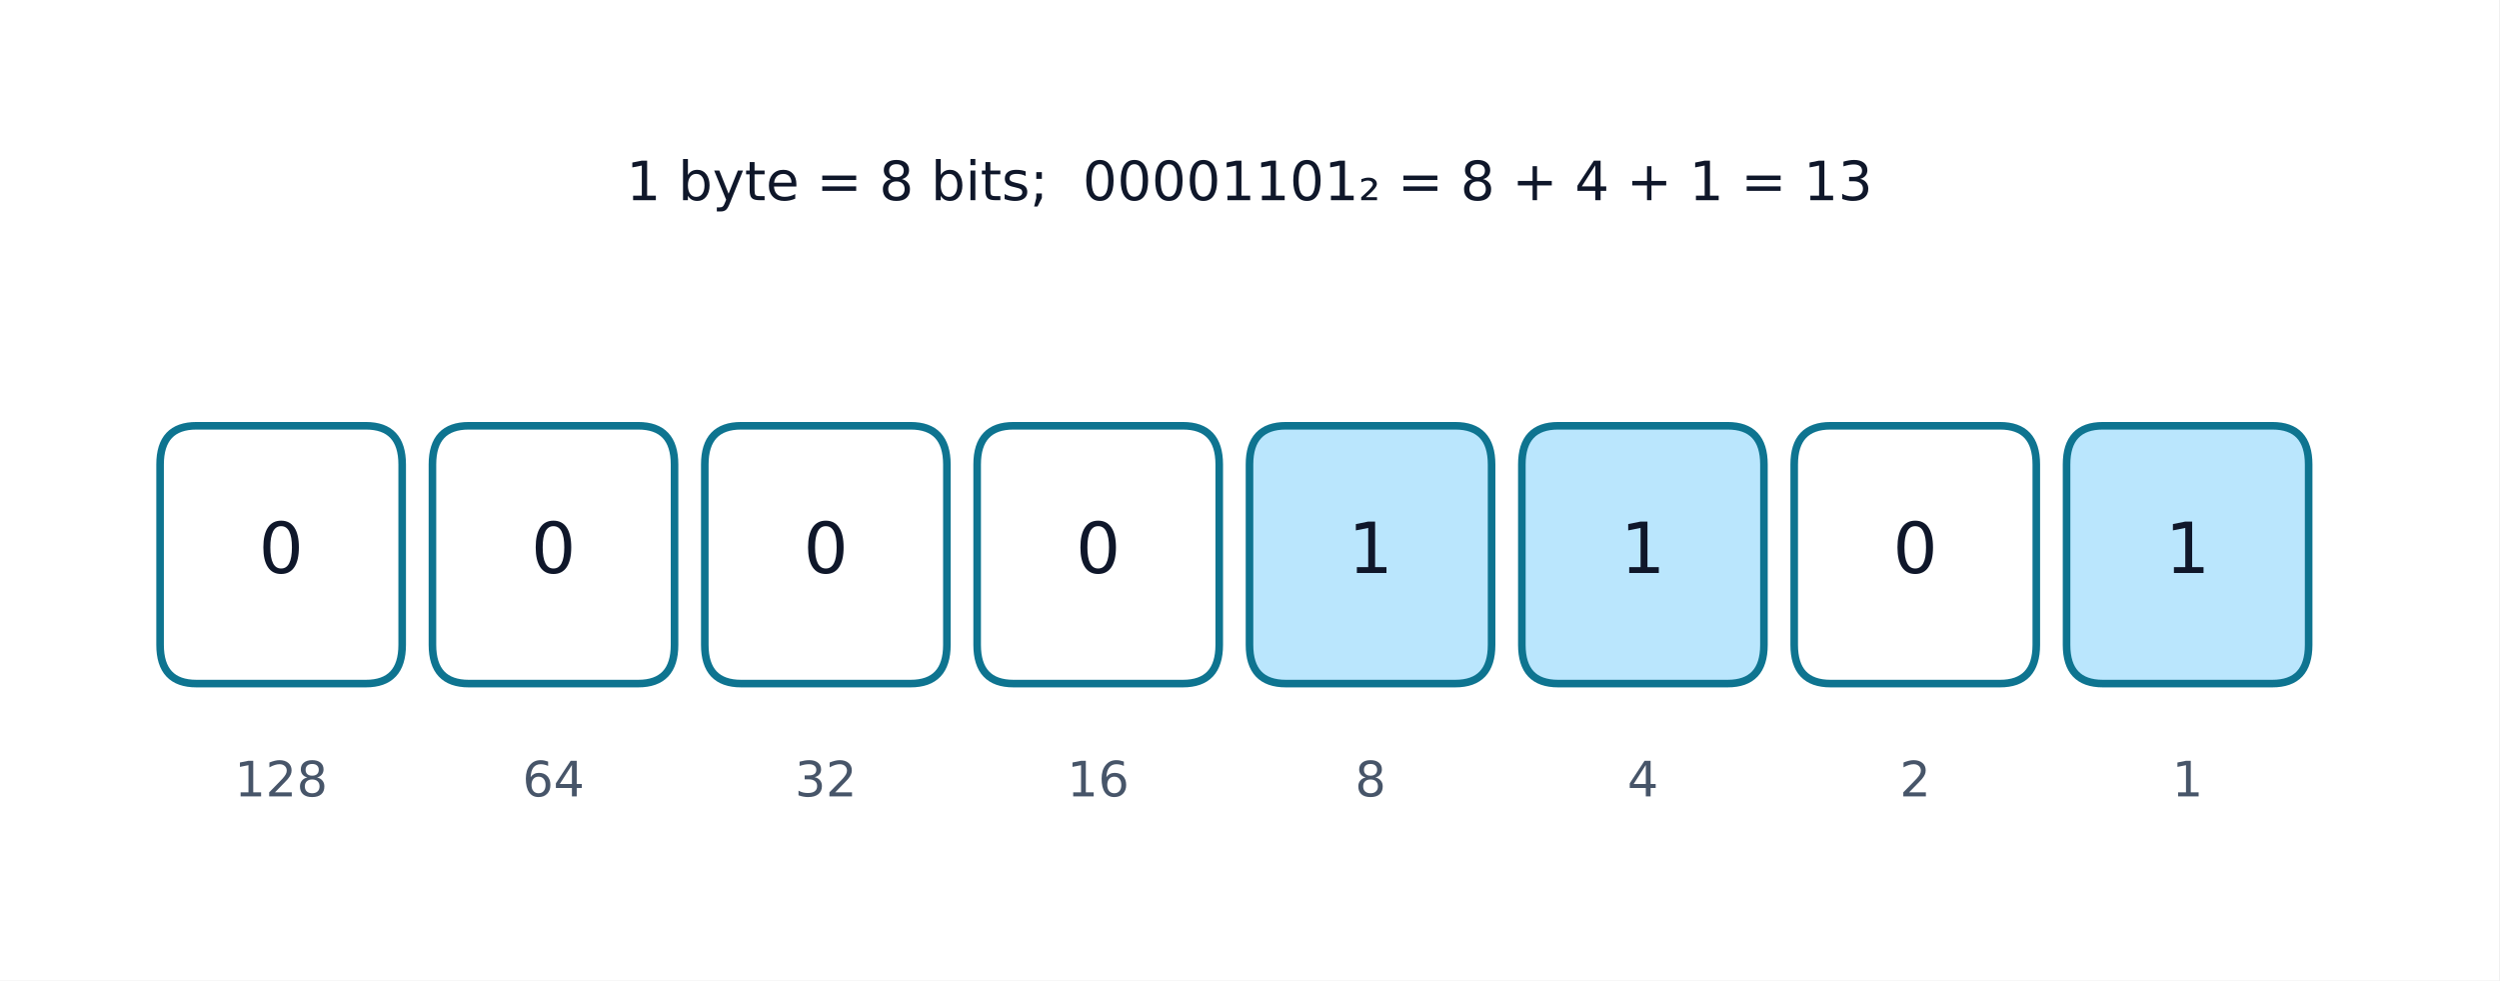
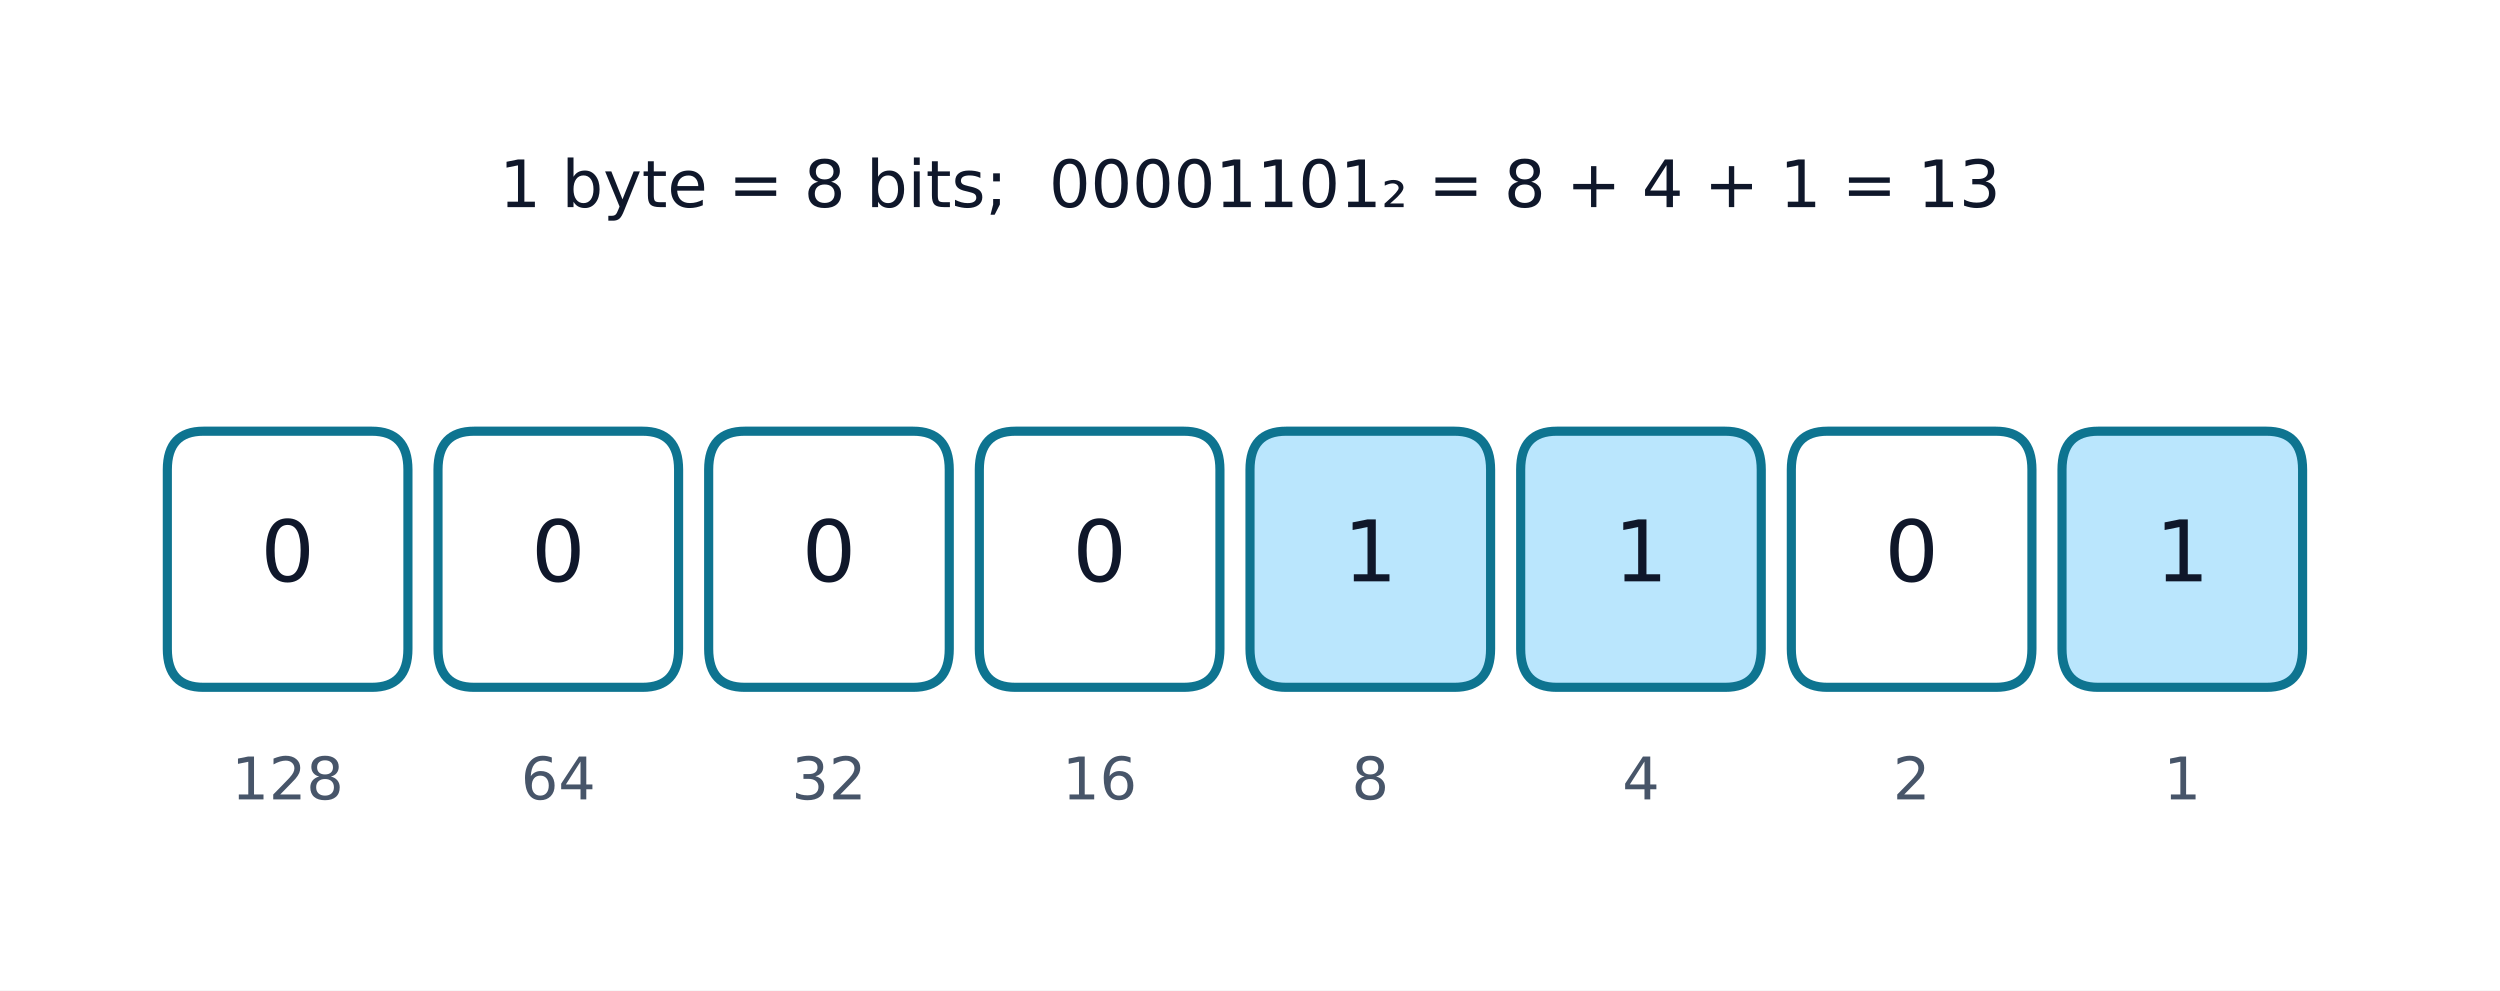
- <svg xmlns="http://www.w3.org/2000/svg" xmlns:xlink="http://www.w3.org/1999/xlink" width="460.8pt" height="180.72pt" viewBox="0 0 460.8 180.72" version="1.1">
+ <svg xmlns="http://www.w3.org/2000/svg" xmlns:xlink="http://www.w3.org/1999/xlink" width="382.68pt" height="151.614pt" viewBox="0 0 382.68 151.614" version="1.1">
  <defs>
    <style type="text/css">*{stroke-linejoin: round; stroke-linecap: butt}</style>
  </defs>
  <g id="figure_1">
    <g id="patch_1">
-       <path d="M 0 180.72  L 460.8 180.72  L 460.8 0  L 0 0  z " style="fill: #ffffff" />
+       <path d="M 0 151.614  L 382.68 151.614  L 382.68 0  L 0 0  z " style="fill: #ffffff" />
    </g>
    <g id="axes_1">
      <g id="patch_2">
-         <path d="M 36.216 126  L 67.464 126  Q 74.16 126 74.16 118.872  L 74.16 85.608  Q 74.16 78.48 67.464 78.48  L 36.216 78.48  Q 29.52 78.48 29.52 85.608  L 29.52 118.872  Q 29.52 126 36.216 126  z " clip-path="url(#p9eca4f01e6)" style="fill: #ffffff; stroke: #0e7490; stroke-width: 1.4; stroke-linejoin: miter" />
+         <path d="M 31.138 105.21  L 56.918 105.21  Q 62.442 105.21 62.442 99.329  L 62.442 71.887  Q 62.442 66.006 56.918 66.006  L 31.138 66.006  Q 25.614 66.006 25.614 71.887  L 25.614 99.329  Q 25.614 105.21 31.138 105.21  z " clip-path="url(#pc594c138d7)" style="fill: #ffffff; stroke: #0e7490; stroke-width: 1.4; stroke-linejoin: miter" />
      </g>
      <g id="patch_3">
-         <path d="M 86.436 126  L 117.684 126  Q 124.38 126 124.38 118.872  L 124.38 85.608  Q 124.38 78.48 117.684 78.48  L 86.436 78.48  Q 79.74 78.48 79.74 85.608  L 79.74 118.872  Q 79.74 126 86.436 126  z " clip-path="url(#p9eca4f01e6)" style="fill: #ffffff; stroke: #0e7490; stroke-width: 1.4; stroke-linejoin: miter" />
+         <path d="M 72.57 105.21  L 98.349 105.21  Q 103.874 105.21 103.874 99.329  L 103.874 71.887  Q 103.874 66.006 98.349 66.006  L 72.57 66.006  Q 67.046 66.006 67.046 71.887  L 67.046 99.329  Q 67.046 105.21 72.57 105.21  z " clip-path="url(#pc594c138d7)" style="fill: #ffffff; stroke: #0e7490; stroke-width: 1.4; stroke-linejoin: miter" />
      </g>
      <g id="patch_4">
-         <path d="M 136.656 126  L 167.904 126  Q 174.6 126 174.6 118.872  L 174.6 85.608  Q 174.6 78.48 167.904 78.48  L 136.656 78.48  Q 129.96 78.48 129.96 85.608  L 129.96 118.872  Q 129.96 126 136.656 126  z " clip-path="url(#p9eca4f01e6)" style="fill: #ffffff; stroke: #0e7490; stroke-width: 1.4; stroke-linejoin: miter" />
+         <path d="M 114.001 105.21  L 139.781 105.21  Q 145.305 105.21 145.305 99.329  L 145.305 71.887  Q 145.305 66.006 139.781 66.006  L 114.001 66.006  Q 108.477 66.006 108.477 71.887  L 108.477 99.329  Q 108.477 105.21 114.001 105.21  z " clip-path="url(#pc594c138d7)" style="fill: #ffffff; stroke: #0e7490; stroke-width: 1.4; stroke-linejoin: miter" />
      </g>
      <g id="patch_5">
-         <path d="M 186.876 126  L 218.124 126  Q 224.82 126 224.82 118.872  L 224.82 85.608  Q 224.82 78.48 218.124 78.48  L 186.876 78.48  Q 180.18 78.48 180.18 85.608  L 180.18 118.872  Q 180.18 126 186.876 126  z " clip-path="url(#p9eca4f01e6)" style="fill: #ffffff; stroke: #0e7490; stroke-width: 1.4; stroke-linejoin: miter" />
+         <path d="M 155.433 105.21  L 181.212 105.21  Q 186.737 105.21 186.737 99.329  L 186.737 71.887  Q 186.737 66.006 181.212 66.006  L 155.433 66.006  Q 149.909 66.006 149.909 71.887  L 149.909 99.329  Q 149.909 105.21 155.433 105.21  z " clip-path="url(#pc594c138d7)" style="fill: #ffffff; stroke: #0e7490; stroke-width: 1.4; stroke-linejoin: miter" />
      </g>
      <g id="patch_6">
-         <path d="M 237.096 126  L 268.344 126  Q 275.04 126 275.04 118.872  L 275.04 85.608  Q 275.04 78.48 268.344 78.48  L 237.096 78.48  Q 230.4 78.48 230.4 85.608  L 230.4 118.872  Q 230.4 126 237.096 126  z " clip-path="url(#p9eca4f01e6)" style="fill: #bae6fd; stroke: #0e7490; stroke-width: 1.4; stroke-linejoin: miter" />
+         <path d="M 196.864 105.21  L 222.644 105.21  Q 228.168 105.21 228.168 99.329  L 228.168 71.887  Q 228.168 66.006 222.644 66.006  L 196.864 66.006  Q 191.34 66.006 191.34 71.887  L 191.34 99.329  Q 191.34 105.21 196.864 105.21  z " clip-path="url(#pc594c138d7)" style="fill: #bae6fd; stroke: #0e7490; stroke-width: 1.4; stroke-linejoin: miter" />
      </g>
      <g id="patch_7">
-         <path d="M 287.316 126  L 318.564 126  Q 325.26 126 325.26 118.872  L 325.26 85.608  Q 325.26 78.48 318.564 78.48  L 287.316 78.48  Q 280.62 78.48 280.62 85.608  L 280.62 118.872  Q 280.62 126 287.316 126  z " clip-path="url(#p9eca4f01e6)" style="fill: #bae6fd; stroke: #0e7490; stroke-width: 1.4; stroke-linejoin: miter" />
+         <path d="M 238.296 105.21  L 264.075 105.21  Q 269.599 105.21 269.599 99.329  L 269.599 71.887  Q 269.599 66.006 264.075 66.006  L 238.296 66.006  Q 232.772 66.006 232.772 71.887  L 232.772 99.329  Q 232.772 105.21 238.296 105.21  z " clip-path="url(#pc594c138d7)" style="fill: #bae6fd; stroke: #0e7490; stroke-width: 1.4; stroke-linejoin: miter" />
      </g>
      <g id="patch_8">
-         <path d="M 337.536 126  L 368.784 126  Q 375.48 126 375.48 118.872  L 375.48 85.608  Q 375.48 78.48 368.784 78.48  L 337.536 78.48  Q 330.84 78.48 330.84 85.608  L 330.84 118.872  Q 330.84 126 337.536 126  z " clip-path="url(#p9eca4f01e6)" style="fill: #ffffff; stroke: #0e7490; stroke-width: 1.4; stroke-linejoin: miter" />
+         <path d="M 279.727 105.21  L 305.507 105.21  Q 311.031 105.21 311.031 99.329  L 311.031 71.887  Q 311.031 66.006 305.507 66.006  L 279.727 66.006  Q 274.203 66.006 274.203 71.887  L 274.203 99.329  Q 274.203 105.21 279.727 105.21  z " clip-path="url(#pc594c138d7)" style="fill: #ffffff; stroke: #0e7490; stroke-width: 1.4; stroke-linejoin: miter" />
      </g>
      <g id="patch_9">
-         <path d="M 387.756 126  L 419.004 126  Q 425.7 126 425.7 118.872  L 425.7 85.608  Q 425.7 78.48 419.004 78.48  L 387.756 78.48  Q 381.06 78.48 381.06 85.608  L 381.06 118.872  Q 381.06 126 387.756 126  z " clip-path="url(#p9eca4f01e6)" style="fill: #bae6fd; stroke: #0e7490; stroke-width: 1.4; stroke-linejoin: miter" />
+         <path d="M 321.159 105.21  L 346.938 105.21  Q 352.462 105.21 352.462 99.329  L 352.462 71.887  Q 352.462 66.006 346.938 66.006  L 321.159 66.006  Q 315.635 66.006 315.635 71.887  L 315.635 99.329  Q 315.635 105.21 321.159 105.21  z " clip-path="url(#pc594c138d7)" style="fill: #bae6fd; stroke: #0e7490; stroke-width: 1.4; stroke-linejoin: miter" />
      </g>
      <g id="text_1">
-         <g style="fill: #0f172a" transform="translate(47.70437 105.617) scale(0.13 -0.13)">
+         <g style="fill: #0f172a" transform="translate(39.89238 88.98495) scale(0.13 -0.13)">
          <defs>
            <path id="DejaVuSans-13" d="M 2034 4250  Q 1547 4250 1301 3770  Q 1056 3291 1056 2328  Q 1056 1369 1301 889  Q 1547 409 2034 409  Q 2525 409 2770 889  Q 3016 1369 3016 2328  Q 3016 3291 2770 3770  Q 2525 4250 2034 4250  z M 2034 4750  Q 2819 4750 3233 4129  Q 3647 3509 3647 2328  Q 3647 1150 3233 529  Q 2819 -91 2034 -91  Q 1250 -91 836 529  Q 422 1150 422 2328  Q 422 3509 836 4129  Q 1250 4750 2034 4750  z " transform="scale(0.015625)" />
          </defs>
          <use xlink:href="#DejaVuSans-13" />
        </g>
      </g>
      <g id="text_2">
-         <g style="fill: #475569" transform="translate(43.25062 146.79) scale(0.09 -0.09)">
+         <g style="fill: #475569" transform="translate(35.43863 122.3618) scale(0.09 -0.09)">
          <defs>
            <path id="DejaVuSans-14" d="M 794 531  L 1825 531  L 1825 4091  L 703 3866  L 703 4441  L 1819 4666  L 2450 4666  L 2450 531  L 3481 531  L 3481 0  L 794 0  L 794 531  z " transform="scale(0.015625)" />
            <path id="DejaVuSans-15" d="M 1228 531  L 3431 531  L 3431 0  L 469 0  L 469 531  Q 828 903 1448 1529  Q 2069 2156 2228 2338  Q 2531 2678 2651 2914  Q 2772 3150 2772 3378  Q 2772 3750 2511 3984  Q 2250 4219 1831 4219  Q 1534 4219 1204 4116  Q 875 4013 500 3803  L 500 4441  Q 881 4594 1212 4672  Q 1544 4750 1819 4750  Q 2544 4750 2975 4387  Q 3406 4025 3406 3419  Q 3406 3131 3298 2873  Q 3191 2616 2906 2266  Q 2828 2175 2409 1742  Q 1991 1309 1228 531  z " transform="scale(0.015625)" />
            <path id="DejaVuSans-1b" d="M 2034 2216  Q 1584 2216 1326 1975  Q 1069 1734 1069 1313  Q 1069 891 1326 650  Q 1584 409 2034 409  Q 2484 409 2743 651  Q 3003 894 3003 1313  Q 3003 1734 2745 1975  Q 2488 2216 2034 2216  z M 1403 2484  Q 997 2584 770 2862  Q 544 3141 544 3541  Q 544 4100 942 4425  Q 1341 4750 2034 4750  Q 2731 4750 3128 4425  Q 3525 4100 3525 3541  Q 3525 3141 3298 2862  Q 3072 2584 2669 2484  Q 3125 2378 3379 2068  Q 3634 1759 3634 1313  Q 3634 634 3220 271  Q 2806 -91 2034 -91  Q 1263 -91 848 271  Q 434 634 434 1313  Q 434 1759 690 2068  Q 947 2378 1403 2484  z M 1172 3481  Q 1172 3119 1398 2916  Q 1625 2713 2034 2713  Q 2441 2713 2670 2916  Q 2900 3119 2900 3481  Q 2900 3844 2670 4047  Q 2441 4250 2034 4250  Q 1625 4250 1398 4047  Q 1172 3844 1172 3481  z " transform="scale(0.015625)" />
          </defs>
          <use xlink:href="#DejaVuSans-14" />
          <use xlink:href="#DejaVuSans-15" transform="translate(63.625 0)" />
          <use xlink:href="#DejaVuSans-1b" transform="translate(127.25 0)" />
        </g>
      </g>
      <g id="text_3">
-         <g style="fill: #0f172a" transform="translate(97.92437 105.617) scale(0.13 -0.13)">
+         <g style="fill: #0f172a" transform="translate(81.32388 88.98495) scale(0.13 -0.13)">
          <use xlink:href="#DejaVuSans-13" />
        </g>
      </g>
      <g id="text_4">
-         <g style="fill: #475569" transform="translate(96.33375 146.79) scale(0.09 -0.09)">
+         <g style="fill: #475569" transform="translate(79.73325 122.3618) scale(0.09 -0.09)">
          <defs>
            <path id="DejaVuSans-19" d="M 2113 2584  Q 1688 2584 1439 2293  Q 1191 2003 1191 1497  Q 1191 994 1439 701  Q 1688 409 2113 409  Q 2538 409 2786 701  Q 3034 994 3034 1497  Q 3034 2003 2786 2293  Q 2538 2584 2113 2584  z M 3366 4563  L 3366 3988  Q 3128 4100 2886 4159  Q 2644 4219 2406 4219  Q 1781 4219 1451 3797  Q 1122 3375 1075 2522  Q 1259 2794 1537 2939  Q 1816 3084 2150 3084  Q 2853 3084 3261 2657  Q 3669 2231 3669 1497  Q 3669 778 3244 343  Q 2819 -91 2113 -91  Q 1303 -91 875 529  Q 447 1150 447 2328  Q 447 3434 972 4092  Q 1497 4750 2381 4750  Q 2619 4750 2861 4703  Q 3103 4656 3366 4563  z " transform="scale(0.015625)" />
            <path id="DejaVuSans-17" d="M 2419 4116  L 825 1625  L 2419 1625  L 2419 4116  z M 2253 4666  L 3047 4666  L 3047 1625  L 3713 1625  L 3713 1100  L 3047 1100  L 3047 0  L 2419 0  L 2419 1100  L 313 1100  L 313 1709  L 2253 4666  z " transform="scale(0.015625)" />
          </defs>
          <use xlink:href="#DejaVuSans-19" />
          <use xlink:href="#DejaVuSans-17" transform="translate(63.625 0)" />
        </g>
      </g>
      <g id="text_5">
-         <g style="fill: #0f172a" transform="translate(148.1444 105.617) scale(0.13 -0.13)">
+         <g style="fill: #0f172a" transform="translate(122.7554 88.98495) scale(0.13 -0.13)">
          <use xlink:href="#DejaVuSans-13" />
        </g>
      </g>
      <g id="text_6">
-         <g style="fill: #475569" transform="translate(146.5538 146.79) scale(0.09 -0.09)">
+         <g style="fill: #475569" transform="translate(121.1647 122.3618) scale(0.09 -0.09)">
          <defs>
            <path id="DejaVuSans-16" d="M 2597 2516  Q 3050 2419 3304 2112  Q 3559 1806 3559 1356  Q 3559 666 3084 287  Q 2609 -91 1734 -91  Q 1441 -91 1130 -33  Q 819 25 488 141  L 488 750  Q 750 597 1062 519  Q 1375 441 1716 441  Q 2309 441 2620 675  Q 2931 909 2931 1356  Q 2931 1769 2642 2001  Q 2353 2234 1838 2234  L 1294 2234  L 1294 2753  L 1863 2753  Q 2328 2753 2575 2939  Q 2822 3125 2822 3475  Q 2822 3834 2567 4026  Q 2313 4219 1838 4219  Q 1578 4219 1281 4162  Q 984 4106 628 3988  L 628 4550  Q 988 4650 1302 4700  Q 1616 4750 1894 4750  Q 2613 4750 3031 4423  Q 3450 4097 3450 3541  Q 3450 3153 3228 2886  Q 3006 2619 2597 2516  z " transform="scale(0.015625)" />
          </defs>
          <use xlink:href="#DejaVuSans-16" />
          <use xlink:href="#DejaVuSans-15" transform="translate(63.625 0)" />
        </g>
      </g>
      <g id="text_7">
-         <g style="fill: #0f172a" transform="translate(198.3644 105.617) scale(0.13 -0.13)">
+         <g style="fill: #0f172a" transform="translate(164.1869 88.98495) scale(0.13 -0.13)">
          <use xlink:href="#DejaVuSans-13" />
        </g>
      </g>
      <g id="text_8">
-         <g style="fill: #475569" transform="translate(196.7738 146.79) scale(0.09 -0.09)">
+         <g style="fill: #475569" transform="translate(162.5962 122.3618) scale(0.09 -0.09)">
          <use xlink:href="#DejaVuSans-14" />
          <use xlink:href="#DejaVuSans-19" transform="translate(63.625 0)" />
        </g>
      </g>
      <g id="text_9">
-         <g style="fill: #0f172a" transform="translate(248.5844 105.617) scale(0.13 -0.13)">
+         <g style="fill: #0f172a" transform="translate(205.6184 88.98495) scale(0.13 -0.13)">
          <use xlink:href="#DejaVuSans-14" />
        </g>
      </g>
      <g id="text_10">
-         <g style="fill: #475569" transform="translate(249.8569 146.79) scale(0.09 -0.09)">
+         <g style="fill: #475569" transform="translate(206.8909 122.3618) scale(0.09 -0.09)">
          <use xlink:href="#DejaVuSans-1b" />
        </g>
      </g>
      <g id="text_11">
-         <g style="fill: #0f172a" transform="translate(298.8044 105.617) scale(0.13 -0.13)">
+         <g style="fill: #0f172a" transform="translate(247.0499 88.98495) scale(0.13 -0.13)">
          <use xlink:href="#DejaVuSans-14" />
        </g>
      </g>
      <g id="text_12">
-         <g style="fill: #475569" transform="translate(300.0769 146.79) scale(0.09 -0.09)">
+         <g style="fill: #475569" transform="translate(248.3224 122.3618) scale(0.09 -0.09)">
          <use xlink:href="#DejaVuSans-17" />
        </g>
      </g>
      <g id="text_13">
-         <g style="fill: #0f172a" transform="translate(349.0244 105.617) scale(0.13 -0.13)">
+         <g style="fill: #0f172a" transform="translate(288.4814 88.98495) scale(0.13 -0.13)">
          <use xlink:href="#DejaVuSans-13" />
        </g>
      </g>
      <g id="text_14">
-         <g style="fill: #475569" transform="translate(350.2969 146.79) scale(0.09 -0.09)">
+         <g style="fill: #475569" transform="translate(289.7539 122.3618) scale(0.09 -0.09)">
          <use xlink:href="#DejaVuSans-15" />
        </g>
      </g>
      <g id="text_15">
-         <g style="fill: #0f172a" transform="translate(399.2444 105.617) scale(0.13 -0.13)">
+         <g style="fill: #0f172a" transform="translate(329.9129 88.98495) scale(0.13 -0.13)">
          <use xlink:href="#DejaVuSans-14" />
        </g>
      </g>
      <g id="text_16">
-         <g style="fill: #475569" transform="translate(400.5169 146.79) scale(0.09 -0.09)">
+         <g style="fill: #475569" transform="translate(331.1854 122.3618) scale(0.09 -0.09)">
          <use xlink:href="#DejaVuSans-14" />
        </g>
      </g>
      <g id="text_17">
-         <g style="fill: #0f172a" transform="translate(115.4977 36.9) scale(0.1 -0.1)">
+         <g style="fill: #0f172a" transform="translate(76.43766 31.7025) scale(0.1 -0.1)">
          <defs>
            <path id="DejaVuSans-3" transform="scale(0.015625)" />
            <path id="DejaVuSans-45" d="M 3116 1747  Q 3116 2381 2855 2742  Q 2594 3103 2138 3103  Q 1681 3103 1420 2742  Q 1159 2381 1159 1747  Q 1159 1113 1420 752  Q 1681 391 2138 391  Q 2594 391 2855 752  Q 3116 1113 3116 1747  z M 1159 2969  Q 1341 3281 1617 3432  Q 1894 3584 2278 3584  Q 2916 3584 3314 3078  Q 3713 2572 3713 1747  Q 3713 922 3314 415  Q 2916 -91 2278 -91  Q 1894 -91 1617 61  Q 1341 213 1159 525  L 1159 0  L 581 0  L 581 4863  L 1159 4863  L 1159 2969  z " transform="scale(0.015625)" />
            <path id="DejaVuSans-5c" d="M 2059 -325  Q 1816 -950 1584 -1140  Q 1353 -1331 966 -1331  L 506 -1331  L 506 -850  L 844 -850  Q 1081 -850 1212 -737  Q 1344 -625 1503 -206  L 1606 56  L 191 3500  L 800 3500  L 1894 763  L 2988 3500  L 3597 3500  L 2059 -325  z " transform="scale(0.015625)" />
            <path id="DejaVuSans-57" d="M 1172 4494  L 1172 3500  L 2356 3500  L 2356 3053  L 1172 3053  L 1172 1153  Q 1172 725 1289 603  Q 1406 481 1766 481  L 2356 481  L 2356 0  L 1766 0  Q 1100 0 847 248  Q 594 497 594 1153  L 594 3053  L 172 3053  L 172 3500  L 594 3500  L 594 4494  L 1172 4494  z " transform="scale(0.015625)" />
            <path id="DejaVuSans-48" d="M 3597 1894  L 3597 1613  L 953 1613  Q 991 1019 1311 708  Q 1631 397 2203 397  Q 2534 397 2845 478  Q 3156 559 3463 722  L 3463 178  Q 3153 47 2828 -22  Q 2503 -91 2169 -91  Q 1331 -91 842 396  Q 353 884 353 1716  Q 353 2575 817 3079  Q 1281 3584 2069 3584  Q 2775 3584 3186 3129  Q 3597 2675 3597 1894  z M 3022 2063  Q 3016 2534 2758 2815  Q 2500 3097 2075 3097  Q 1594 3097 1305 2825  Q 1016 2553 972 2059  L 3022 2063  z " transform="scale(0.015625)" />
            <path id="DejaVuSans-20" d="M 678 2906  L 4684 2906  L 4684 2381  L 678 2381  L 678 2906  z M 678 1631  L 4684 1631  L 4684 1100  L 678 1100  L 678 1631  z " transform="scale(0.015625)" />
            <path id="DejaVuSans-4c" d="M 603 3500  L 1178 3500  L 1178 0  L 603 0  L 603 3500  z M 603 4863  L 1178 4863  L 1178 4134  L 603 4134  L 603 4863  z " transform="scale(0.015625)" />
            <path id="DejaVuSans-56" d="M 2834 3397  L 2834 2853  Q 2591 2978 2328 3040  Q 2066 3103 1784 3103  Q 1356 3103 1142 2972  Q 928 2841 928 2578  Q 928 2378 1081 2264  Q 1234 2150 1697 2047  L 1894 2003  Q 2506 1872 2764 1633  Q 3022 1394 3022 966  Q 3022 478 2636 193  Q 2250 -91 1575 -91  Q 1294 -91 989 -36  Q 684 19 347 128  L 347 722  Q 666 556 975 473  Q 1284 391 1588 391  Q 1994 391 2212 530  Q 2431 669 2431 922  Q 2431 1156 2273 1281  Q 2116 1406 1581 1522  L 1381 1569  Q 847 1681 609 1914  Q 372 2147 372 2553  Q 372 3047 722 3315  Q 1072 3584 1716 3584  Q 2034 3584 2315 3537  Q 2597 3491 2834 3397  z " transform="scale(0.015625)" />
            <path id="DejaVuSans-1e" d="M 750 3309  L 1409 3309  L 1409 2516  L 750 2516  L 750 3309  z M 750 794  L 1409 794  L 1409 256  L 897 -744  L 494 -744  L 750 256  L 750 794  z " transform="scale(0.015625)" />
            <path id="DejaVuSans-b5d" d="M 838 356  L 2163 356  L 2163 0  L 294 0  L 294 343  Q 400 440 597 615  Q 1672 1568 1672 1862  Q 1672 2068 1509 2194  Q 1347 2321 1081 2321  Q 919 2321 728 2266  Q 538 2212 313 2103  L 313 2487  Q 553 2575 761 2618  Q 969 2662 1147 2662  Q 1600 2662 1872 2456  Q 2144 2250 2144 1912  Q 2144 1478 1109 590  Q 934 440 838 356  z " transform="scale(0.015625)" />
            <path id="DejaVuSans-e" d="M 2944 4013  L 2944 2272  L 4684 2272  L 4684 1741  L 2944 1741  L 2944 0  L 2419 0  L 2419 1741  L 678 1741  L 678 2272  L 2419 2272  L 2419 4013  L 2944 4013  z " transform="scale(0.015625)" />
          </defs>
          <use xlink:href="#DejaVuSans-14" />
          <use xlink:href="#DejaVuSans-3" transform="translate(63.625 0)" />
          <use xlink:href="#DejaVuSans-45" transform="translate(95.40625 0)" />
          <use xlink:href="#DejaVuSans-5c" transform="translate(158.8906 0)" />
          <use xlink:href="#DejaVuSans-57" transform="translate(218.0781 0)" />
          <use xlink:href="#DejaVuSans-48" transform="translate(257.2812 0)" />
          <use xlink:href="#DejaVuSans-3" transform="translate(318.8125 0)" />
          <use xlink:href="#DejaVuSans-20" transform="translate(350.5938 0)" />
          <use xlink:href="#DejaVuSans-3" transform="translate(434.3906 0)" />
          <use xlink:href="#DejaVuSans-1b" transform="translate(466.1719 0)" />
          <use xlink:href="#DejaVuSans-3" transform="translate(529.7969 0)" />
          <use xlink:href="#DejaVuSans-45" transform="translate(561.5781 0)" />
          <use xlink:href="#DejaVuSans-4c" transform="translate(625.0625 0)" />
          <use xlink:href="#DejaVuSans-57" transform="translate(652.8438 0)" />
          <use xlink:href="#DejaVuSans-56" transform="translate(692.0469 0)" />
          <use xlink:href="#DejaVuSans-1e" transform="translate(744.1406 0)" />
          <use xlink:href="#DejaVuSans-3" transform="translate(777.8281 0)" />
          <use xlink:href="#DejaVuSans-3" transform="translate(809.6094 0)" />
          <use xlink:href="#DejaVuSans-13" transform="translate(841.3906 0)" />
          <use xlink:href="#DejaVuSans-13" transform="translate(905.0156 0)" />
          <use xlink:href="#DejaVuSans-13" transform="translate(968.6406 0)" />
          <use xlink:href="#DejaVuSans-13" transform="translate(1032.266 0)" />
          <use xlink:href="#DejaVuSans-14" transform="translate(1095.891 0)" />
          <use xlink:href="#DejaVuSans-14" transform="translate(1159.516 0)" />
          <use xlink:href="#DejaVuSans-13" transform="translate(1223.141 0)" />
          <use xlink:href="#DejaVuSans-14" transform="translate(1286.766 0)" />
          <use xlink:href="#DejaVuSans-b5d" transform="translate(1350.391 0)" />
          <use xlink:href="#DejaVuSans-3" transform="translate(1390.484 0)" />
          <use xlink:href="#DejaVuSans-20" transform="translate(1422.266 0)" />
          <use xlink:href="#DejaVuSans-3" transform="translate(1506.062 0)" />
          <use xlink:href="#DejaVuSans-1b" transform="translate(1537.844 0)" />
          <use xlink:href="#DejaVuSans-3" transform="translate(1601.469 0)" />
          <use xlink:href="#DejaVuSans-e" transform="translate(1633.25 0)" />
          <use xlink:href="#DejaVuSans-3" transform="translate(1717.047 0)" />
          <use xlink:href="#DejaVuSans-17" transform="translate(1748.828 0)" />
          <use xlink:href="#DejaVuSans-3" transform="translate(1812.453 0)" />
          <use xlink:href="#DejaVuSans-e" transform="translate(1844.234 0)" />
          <use xlink:href="#DejaVuSans-3" transform="translate(1928.031 0)" />
          <use xlink:href="#DejaVuSans-14" transform="translate(1959.812 0)" />
          <use xlink:href="#DejaVuSans-3" transform="translate(2023.438 0)" />
          <use xlink:href="#DejaVuSans-20" transform="translate(2055.219 0)" />
          <use xlink:href="#DejaVuSans-3" transform="translate(2139.016 0)" />
          <use xlink:href="#DejaVuSans-14" transform="translate(2170.797 0)" />
          <use xlink:href="#DejaVuSans-16" transform="translate(2234.422 0)" />
        </g>
      </g>
    </g>
  </g>
  <defs>
-     <clipPath id="p9eca4f01e6">
-       <rect x="7.2" y="7.2" width="446.4" height="166.32" />
+     <clipPath id="pc594c138d7">
+       <rect x="7.2" y="7.2" width="368.28" height="137.214" />
    </clipPath>
  </defs>
</svg>
